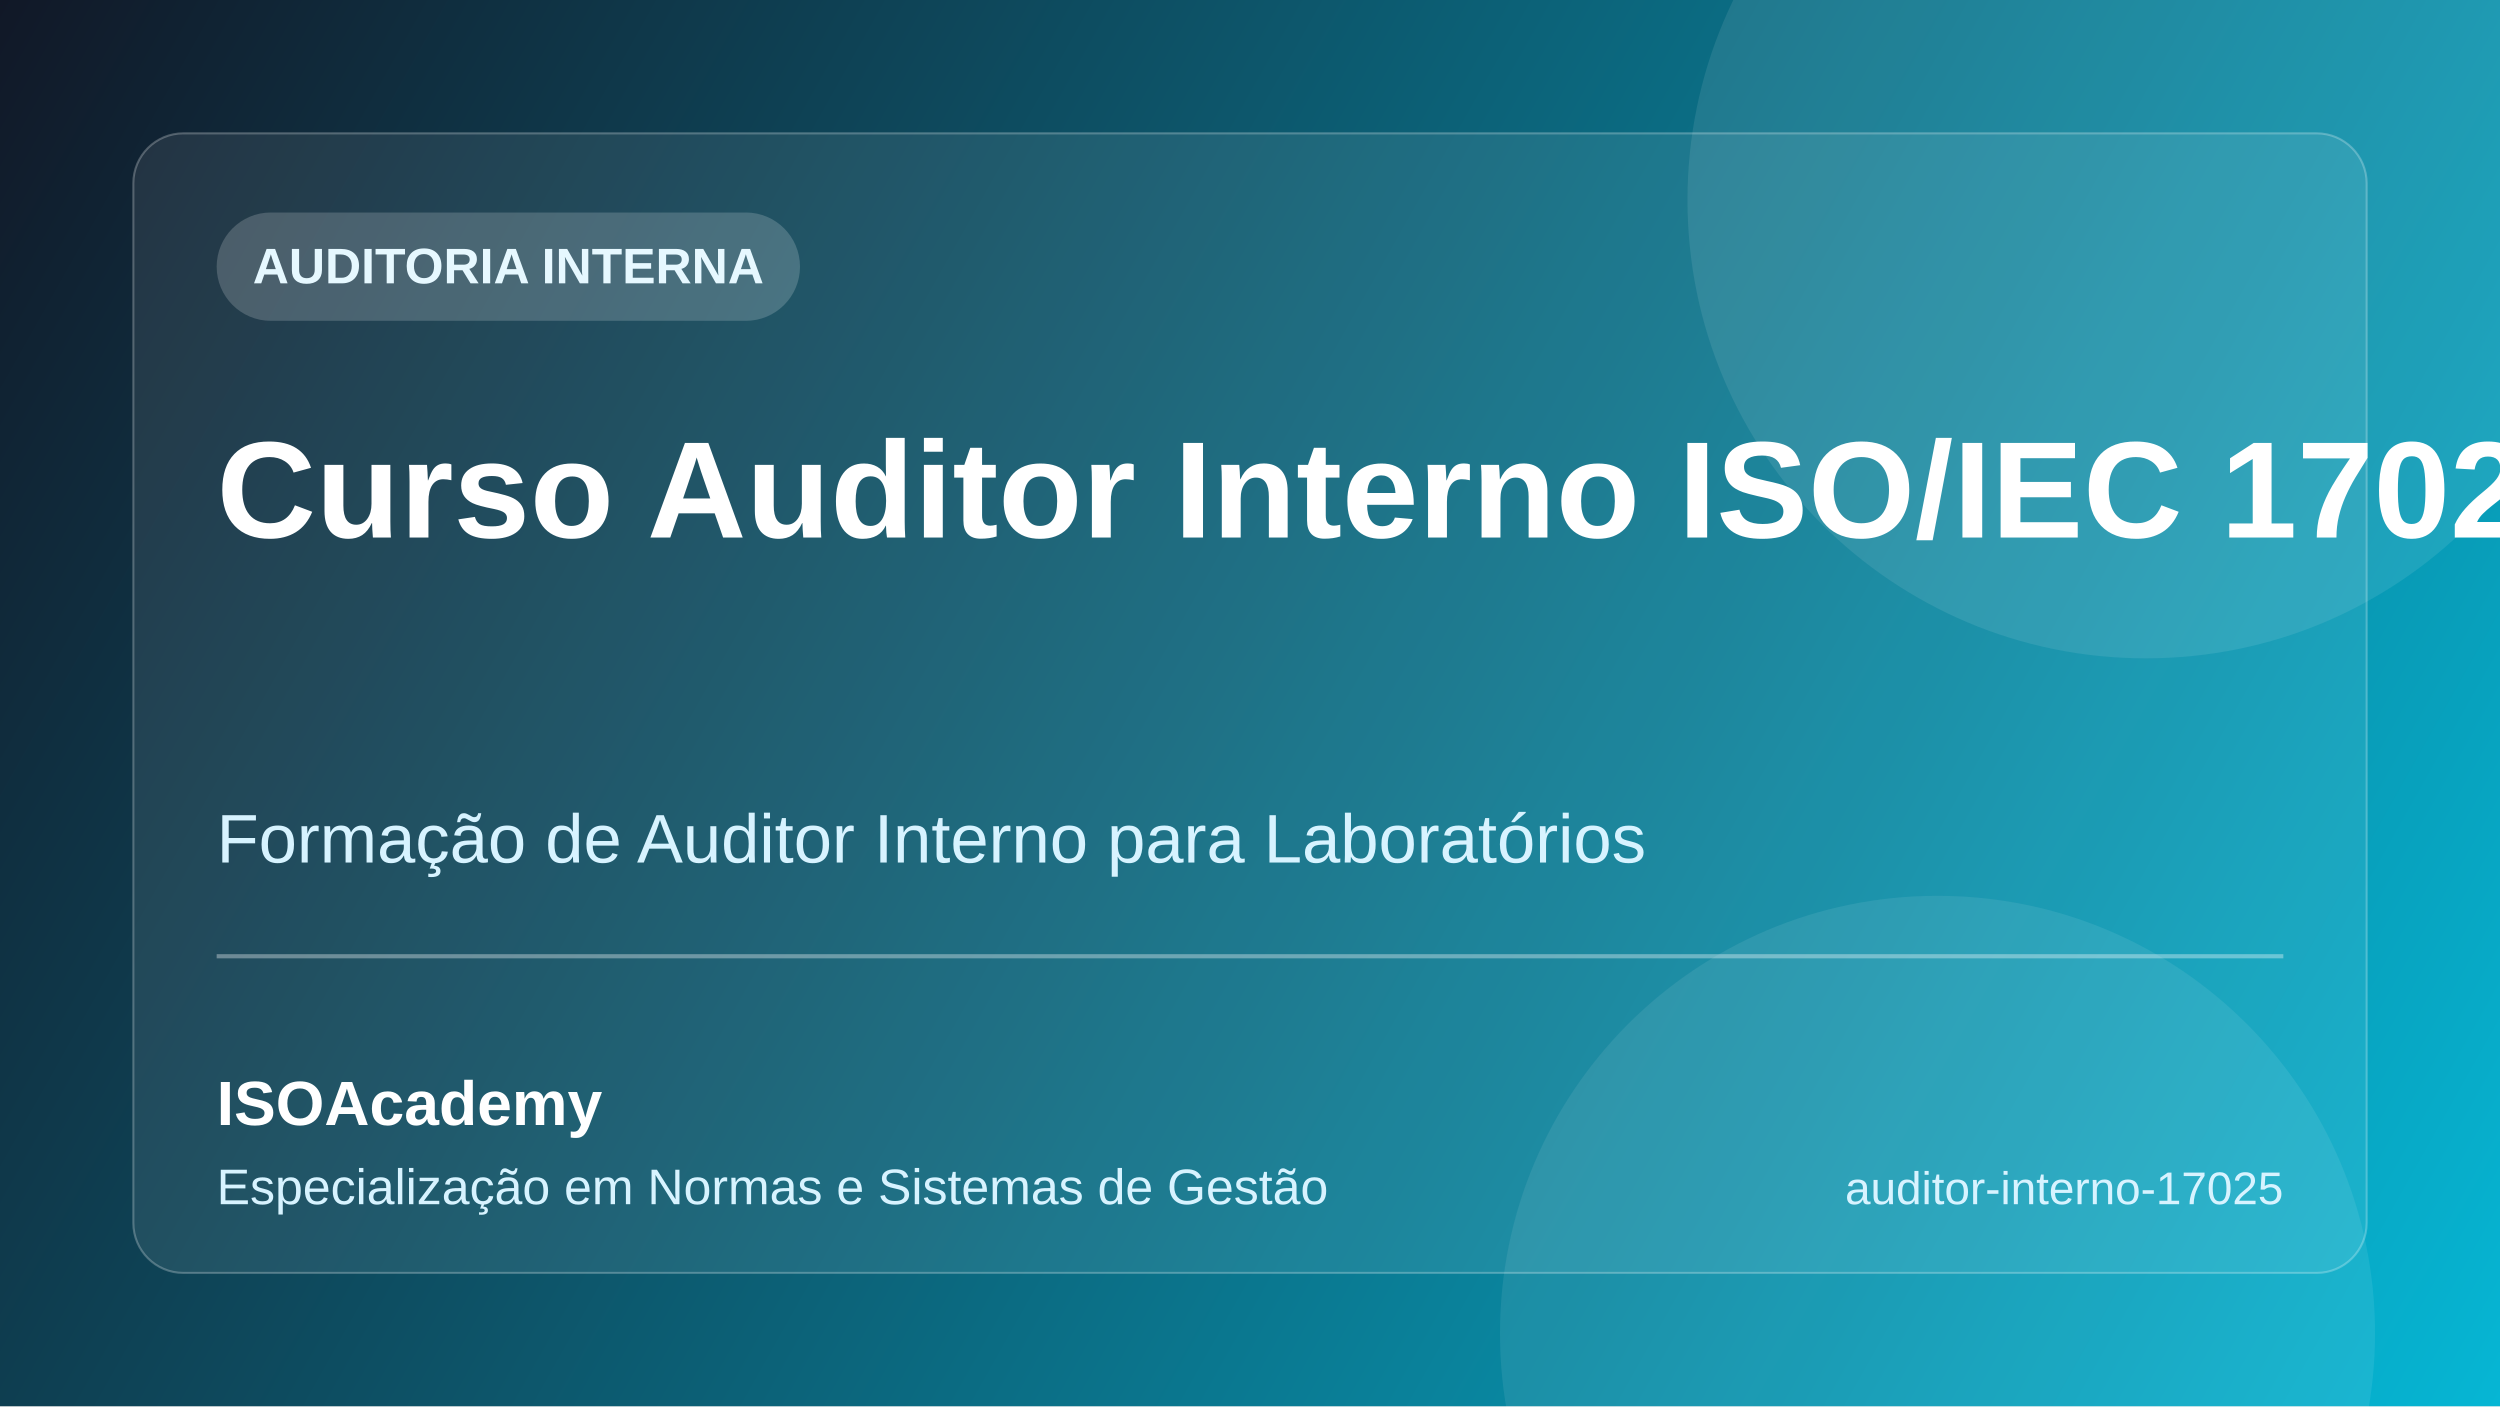
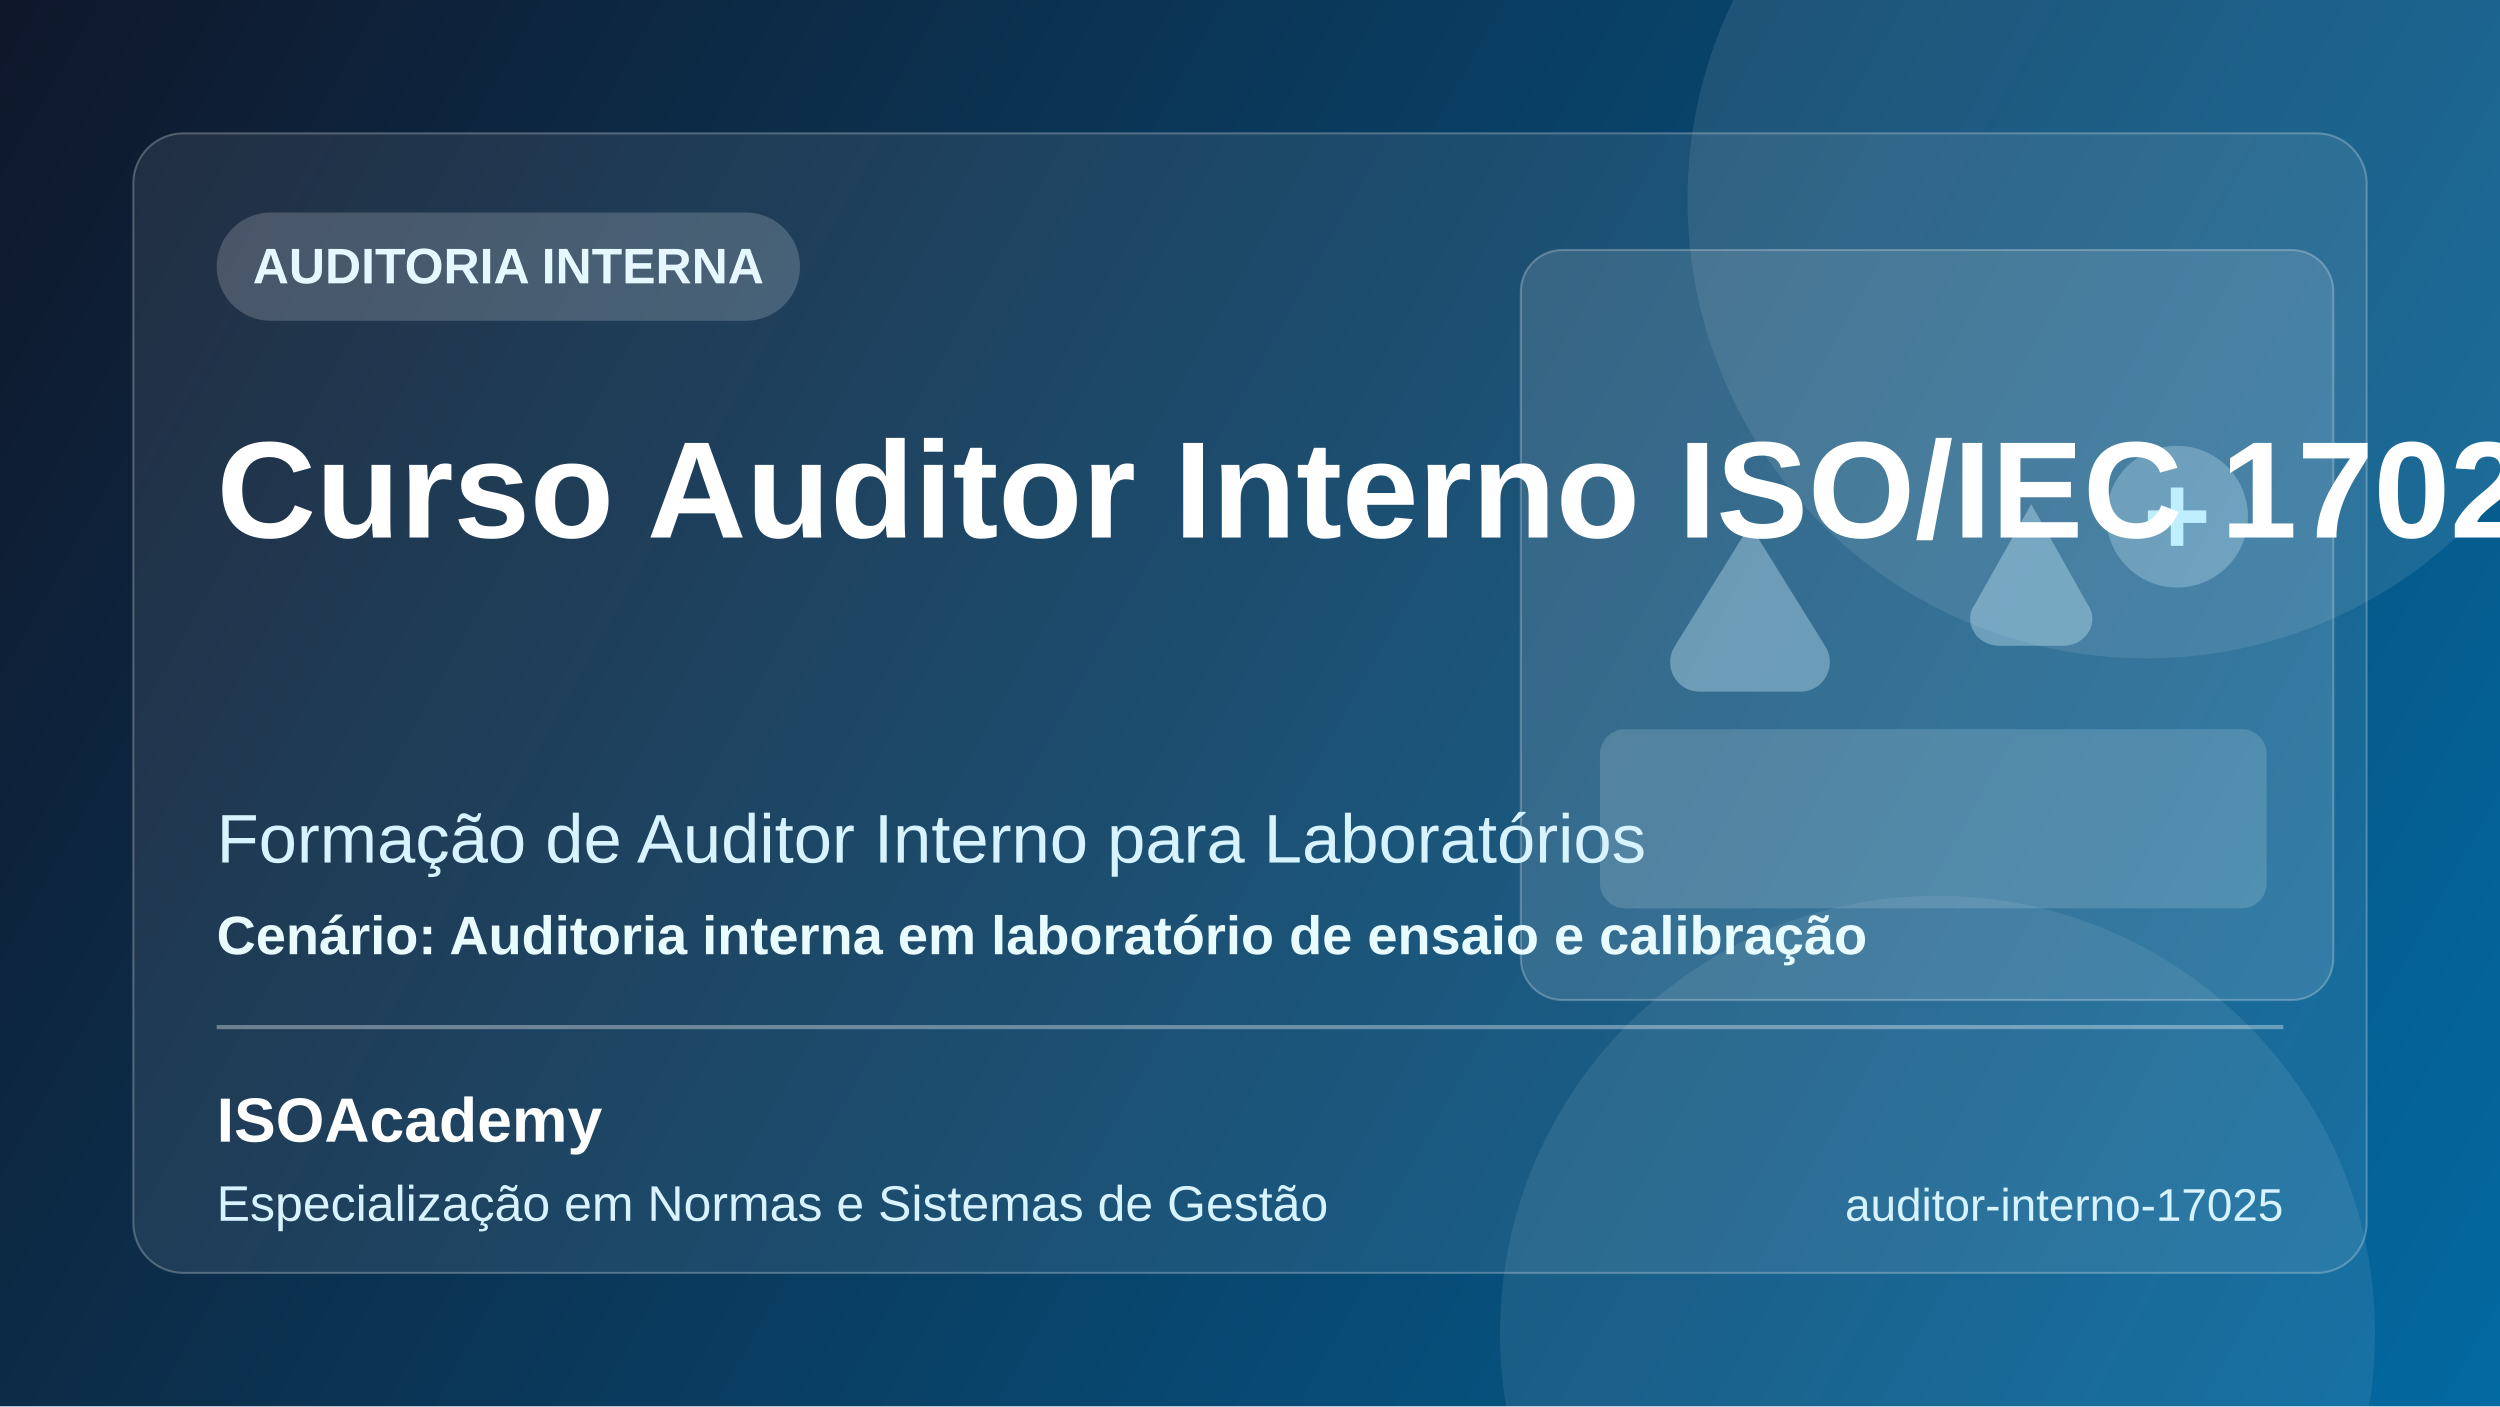
<svg xmlns="http://www.w3.org/2000/svg" width="1200" height="675" viewBox="0 0 1200 675" fill="none">
  <defs>
    <linearGradient id="bg" x1="0" y1="0" x2="1200" y2="675" gradientUnits="userSpaceOnUse">
-       <stop stop-color="#111827" />
-       <stop offset="1" stop-color="#06B6D4" />
+       <stop stop-color="#0F172A" />
+       <stop offset="1" stop-color="#0369A1" />
    </linearGradient>
  </defs>
  <rect width="1200" height="675" fill="url(#bg)" />
  <circle cx="1030" cy="96" r="220" fill="#ffffff" fill-opacity="0.09" />
  <circle cx="930" cy="640" r="210" fill="#ffffff" fill-opacity="0.08" />
  <rect x="64" y="64" width="1072" height="547" rx="24" fill="#ffffff" fill-opacity="0.08" stroke="#ffffff" stroke-opacity="0.25" />
+   <rect x="730" y="120" width="390" height="360" rx="20" fill="#ffffff" fill-opacity="0.12" stroke="#ffffff" stroke-opacity="0.25" />
+   <rect x="768" y="350" width="320" height="86" rx="12" fill="#E9FAFF" fill-opacity="0.16" />
+   <path d="M840 192V252L804 310C798 319 804 332 816 332H864C876 332 882 319 876 310L840 252V192" fill="#D2F4FF" fill-opacity="0.35" />
+   <path d="M975 190V242L948 290C942 298 948 310 960 310H990C1002 310 1008 298 1002 290L975 242V190" fill="#D2F4FF" fill-opacity="0.35" />
+   <circle cx="1045" cy="248" r="34" fill="#D2F4FF" fill-opacity="0.28" />
+   <line x1="1031" y1="248" x2="1059" y2="248" stroke="#BFEFFF" stroke-width="6" />
+   <line x1="1045" y1="234" x2="1045" y2="262" stroke="#BFEFFF" stroke-width="6" />
  <rect x="104" y="102" width="280" height="52" rx="26" fill="#ffffff" fill-opacity="0.18" />
  <text x="244" y="136" fill="#E6F8FF" font-family="Arial, Helvetica, sans-serif" font-size="24" font-weight="700" text-anchor="middle">AUDITORIA INTERNA</text>
  <text x="104" y="258" fill="#ffffff" font-family="Arial, Helvetica, sans-serif" font-size="66" font-weight="800">Curso Auditor Interno ISO/IEC 17025</text>
  <text x="104" y="414" fill="#D7F3FF" font-family="Arial, Helvetica, sans-serif" font-size="33" font-weight="500">Formação de Auditor Interno para Laboratórios</text>
-   <rect x="104" y="458" width="992" height="2" fill="#ffffff" fill-opacity="0.35" />
-   <text x="104" y="540" fill="#ffffff" font-family="Arial, Helvetica, sans-serif" font-size="30" font-weight="700">ISOAcademy</text>
-   <text x="104" y="578" fill="#D7F3FF" font-family="Arial, Helvetica, sans-serif" font-size="24">Especialização em Normas e Sistemas de Gestão</text>
-   <text x="1096" y="578" fill="#D7F3FF" font-family="Arial, Helvetica, sans-serif" font-size="22" text-anchor="end">auditor-interno-17025</text>
+   <text x="104" y="458" fill="#E8FBFF" font-family="Arial, Helvetica, sans-serif" font-size="26" font-weight="600">Cenário: Auditoria interna em laboratório de ensaio e calibração</text>
+   <rect x="104" y="492" width="992" height="2" fill="#ffffff" fill-opacity="0.35" />
+   <text x="104" y="548" fill="#ffffff" font-family="Arial, Helvetica, sans-serif" font-size="30" font-weight="700">ISOAcademy</text>
+   <text x="104" y="586" fill="#D7F3FF" font-family="Arial, Helvetica, sans-serif" font-size="24">Especialização em Normas e Sistemas de Gestão</text>
+   <text x="1096" y="586" fill="#D7F3FF" font-family="Arial, Helvetica, sans-serif" font-size="22" text-anchor="end">auditor-interno-17025</text>
</svg>
